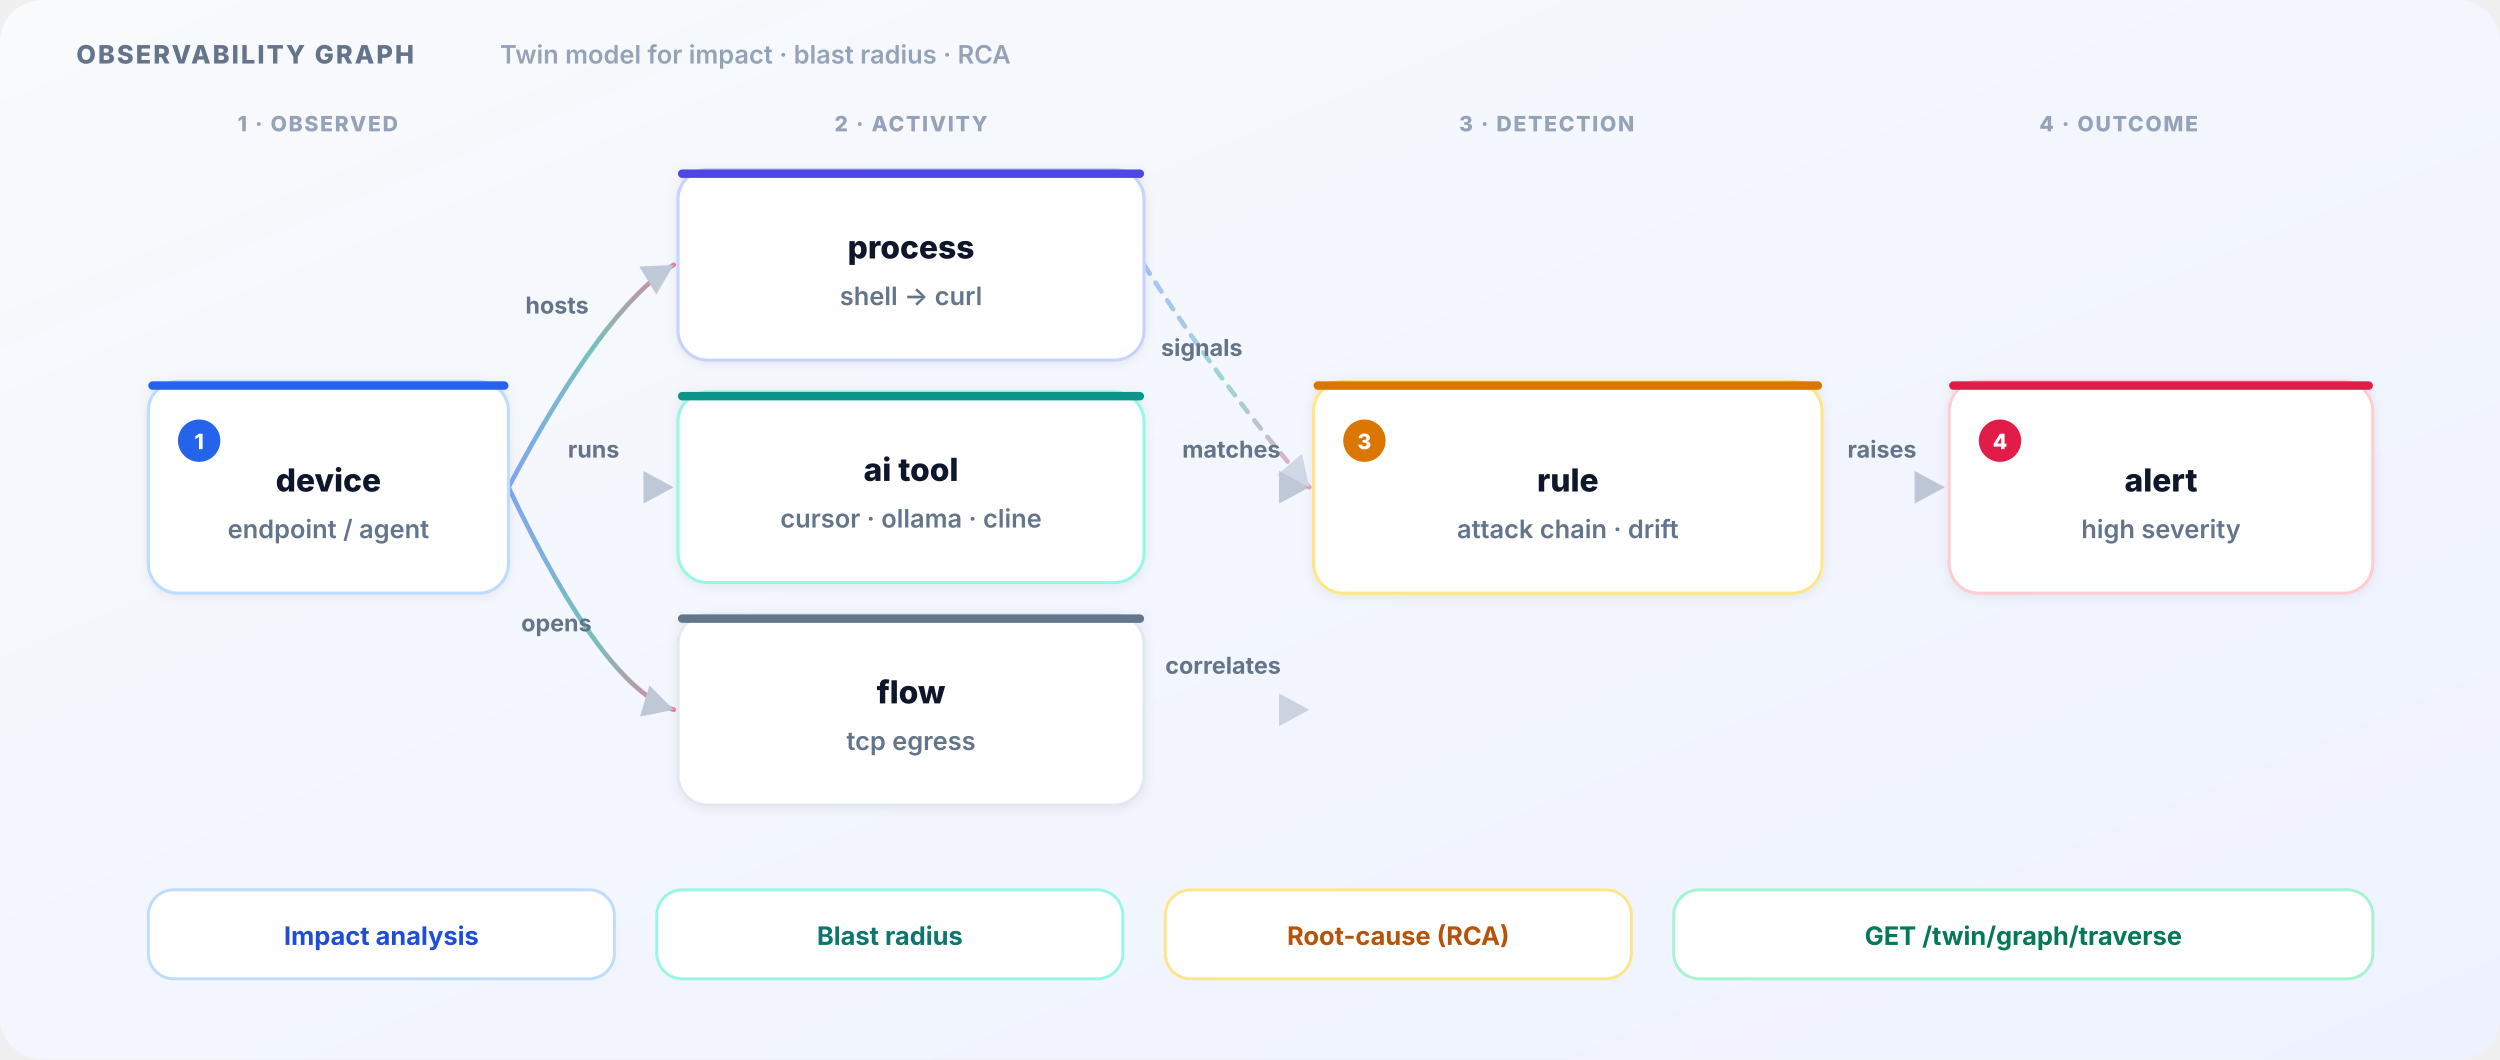
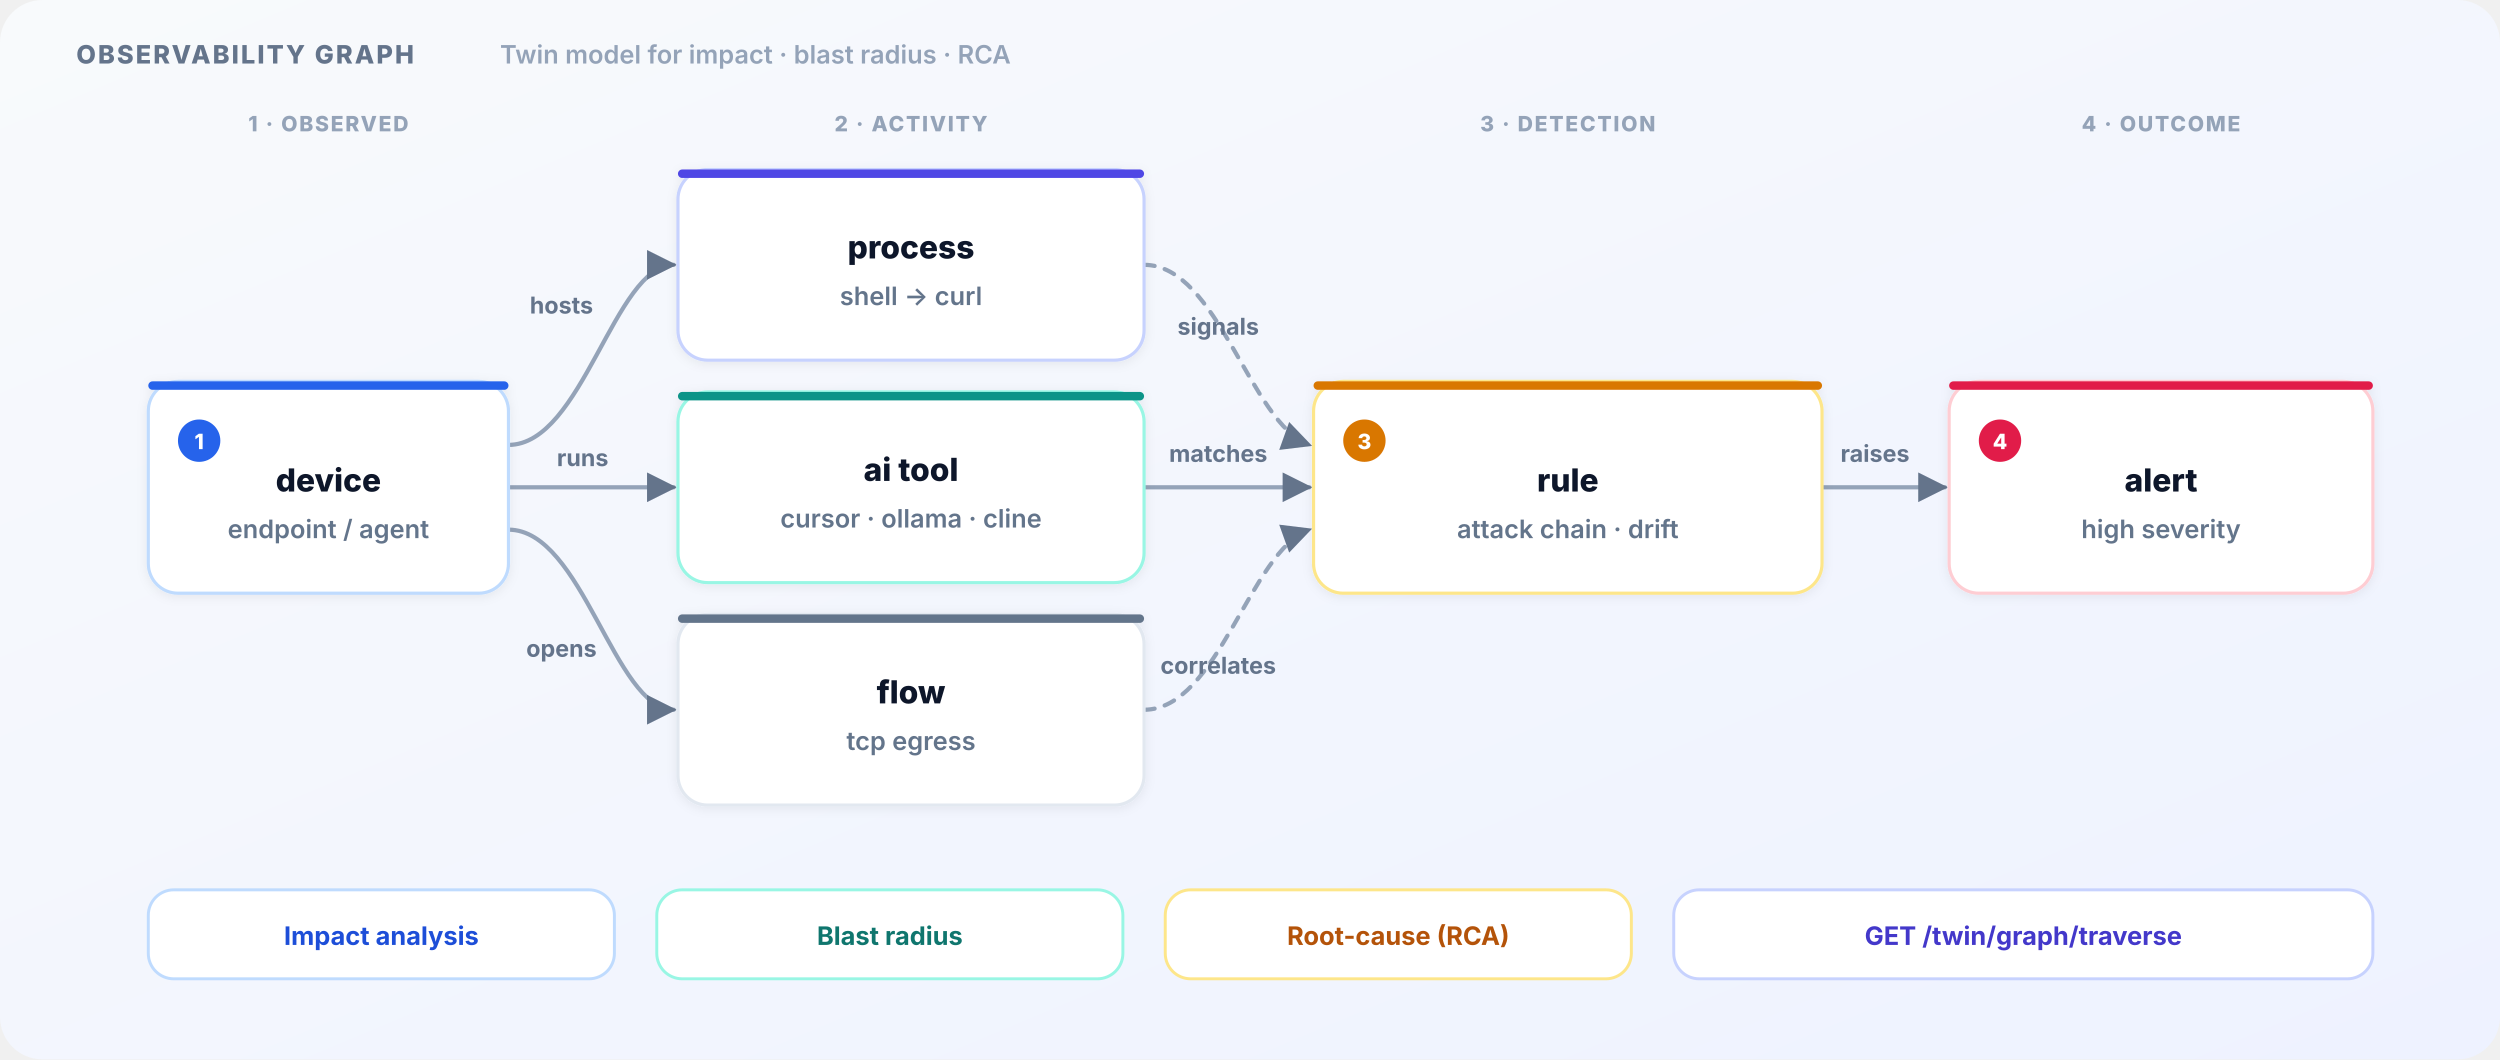
<svg xmlns="http://www.w3.org/2000/svg" viewBox="0 0 1180 500" role="img" aria-labelledby="obs-title obs-desc">
  <defs>
    <linearGradient id="obs-bg" x1="0%" y1="0%" x2="100%" y2="100%">
      <stop offset="0%" stop-color="#F8FAFC" />
      <stop offset="100%" stop-color="#EEF2FF" />
    </linearGradient>
-     <linearGradient id="obs-line" x1="0%" y1="0%" x2="100%" y2="0%">
-       <stop offset="0%" stop-color="#2563EB" />
-       <stop offset="50%" stop-color="#0D9488" />
-       <stop offset="100%" stop-color="#E11D48" />
-     </linearGradient>
-     <marker id="obs-arr" markerWidth="8" markerHeight="8" refX="6.5" refY="3.5" orient="auto">
-       <path d="M0,0 L6.5,3.5 L0,7 Z" fill="#94A3B8" />
+     <marker id="obs-arr" viewBox="0 0 10 10" refX="9" refY="5" markerWidth="7" markerHeight="7" orient="auto">
+       <path d="M0 0 L10 5 L0 10 z" fill="#64748B" />
    </marker>
    <filter id="obs-soft" x="-8%" y="-8%" width="116%" height="116%">
      <feDropShadow dx="0" dy="1" stdDeviation="2.5" flood-color="#0F172A" flood-opacity="0.07" />
    </filter>
    <style>
      .title { font-family: ui-sans-serif, system-ui, -apple-system, Segoe UI, sans-serif; font-size: 12px; font-weight: 800; letter-spacing: 0.08em; fill: #64748B; }
      .lead { font-family: ui-sans-serif, system-ui, -apple-system, Segoe UI, sans-serif; font-size: 12px; font-weight: 600; fill: #94A3B8; }
      .s { font-family: ui-sans-serif, system-ui, -apple-system, Segoe UI, sans-serif; font-size: 12px; font-weight: 600; fill: #64748B; }
      .n { font-family: ui-sans-serif, system-ui, -apple-system, Segoe UI, sans-serif; font-size: 15px; font-weight: 800; fill: #0F172A; }
      .rel { font-family: ui-sans-serif, system-ui, -apple-system, Segoe UI, sans-serif; font-size: 11px; font-weight: 700; fill: #64748B; }
      .cap { font-family: ui-sans-serif, system-ui, -apple-system, Segoe UI, sans-serif; font-size: 10px; font-weight: 800; letter-spacing: 0.08em; fill: #94A3B8; }
      .pill { font-family: ui-sans-serif, system-ui, -apple-system, Segoe UI, sans-serif; font-size: 12px; font-weight: 700; }
      .num { font-family: ui-sans-serif, system-ui, -apple-system, Segoe UI, sans-serif; font-size: 10px; font-weight: 800; fill: #FFFFFF; }
    </style>
  </defs>
  <rect width="1180" height="500" rx="20" fill="url(#obs-bg)" />
  <text class="title" x="36" y="30">OBSERVABILITY GRAPH</text>
  <text class="lead" x="236" y="30">Twin model for impact · blast radius · RCA</text>
-   <text class="cap" x="150" y="62" text-anchor="middle">1 · OBSERVED</text>
+   <text class="cap" x="155" y="62" text-anchor="middle">1 · OBSERVED</text>
  <text class="cap" x="430" y="62" text-anchor="middle">2 · ACTIVITY</text>
-   <text class="cap" x="730" y="62" text-anchor="middle">3 · DETECTION</text>
-   <text class="cap" x="1000" y="62" text-anchor="middle">4 · OUTCOME</text>
-   <g fill="none" stroke="url(#obs-line)" stroke-width="2.2" stroke-linecap="round" opacity="0.55" marker-end="url(#obs-arr)">
+   <text class="cap" x="740" y="62" text-anchor="middle">3 · DETECTION</text>
+   <text class="cap" x="1020" y="62" text-anchor="middle">4 · OUTCOME</text>
+   <g fill="none" stroke="#94A3B8" stroke-width="2" stroke-linecap="round" marker-end="url(#obs-arr)">
+     <path d="M240 210 C275 210 290 125 318 125" />
    <path d="M240 230 H318" />
-     <path d="M240 230 Q285 145 318 125" />
-     <path d="M240 230 Q285 325 318 335" />
+     <path d="M240 250 C275 250 290 335 318 335" />
+     <path d="M540 125 C575 125 590 200 618 210" stroke-dasharray="5 5" />
    <path d="M540 230 H618" />
-     <path d="M540 335 H618" stroke-dasharray="5 5" opacity="0.75" />
-     <path d="M540 125 Q575 180 618 230" stroke-dasharray="5 5" opacity="0.65" />
+     <path d="M540 335 C575 335 590 260 618 250" stroke-dasharray="5 5" />
    <path d="M860 230 H918" />
  </g>
-   <text class="rel" x="268" y="216">runs</text>
-   <text class="rel" x="248" y="148">hosts</text>
-   <text class="rel" x="246" y="298">opens</text>
-   <text class="rel" x="558" y="216">matches</text>
-   <text class="rel" x="550" y="318">correlates</text>
-   <text class="rel" x="548" y="168">signals</text>
-   <text class="rel" x="872" y="216">raises</text>
+   <text class="rel" x="265" y="148" text-anchor="middle">hosts</text>
+   <text class="rel" x="275" y="220" text-anchor="middle">runs</text>
+   <text class="rel" x="265" y="310" text-anchor="middle">opens</text>
+   <text class="rel" x="575" y="158" text-anchor="middle">signals</text>
+   <text class="rel" x="575" y="218" text-anchor="middle">matches</text>
+   <text class="rel" x="575" y="318" text-anchor="middle">correlates</text>
+   <text class="rel" x="885" y="218" text-anchor="middle">raises</text>
  <g transform="translate(70,180)" filter="url(#obs-soft)">
    <rect width="170" height="100" rx="14" fill="#FFFFFF" stroke="#BFDBFE" stroke-width="1.5" />
    <rect width="170" height="4" rx="2" fill="#2563EB" />
    <circle cx="24" cy="28" r="10" fill="#2563EB" />
    <text class="num" x="24" y="32" text-anchor="middle">1</text>
    <text class="n" x="85" y="52" text-anchor="middle">device</text>
    <text class="s" x="85" y="74" text-anchor="middle">endpoint / agent</text>
  </g>
  <g transform="translate(320,80)" filter="url(#obs-soft)">
    <rect width="220" height="90" rx="14" fill="#FFFFFF" stroke="#C7D2FE" stroke-width="1.5" />
    <rect width="220" height="4" rx="2" fill="#4F46E5" />
    <text class="n" x="110" y="42" text-anchor="middle">process</text>
    <text class="s" x="110" y="64" text-anchor="middle">shell → curl</text>
  </g>
  <g transform="translate(320,185)" filter="url(#obs-soft)">
    <rect width="220" height="90" rx="14" fill="#FFFFFF" stroke="#99F6E4" stroke-width="1.5" />
    <rect width="220" height="4" rx="2" fill="#0D9488" />
    <text class="n" x="110" y="42" text-anchor="middle">ai tool</text>
    <text class="s" x="110" y="64" text-anchor="middle">cursor · ollama · cline</text>
  </g>
  <g transform="translate(320,290)" filter="url(#obs-soft)">
    <rect width="220" height="90" rx="14" fill="#FFFFFF" stroke="#E2E8F0" stroke-width="1.5" />
    <rect width="220" height="4" rx="2" fill="#64748B" />
    <text class="n" x="110" y="42" text-anchor="middle">flow</text>
    <text class="s" x="110" y="64" text-anchor="middle">tcp egress</text>
  </g>
  <g transform="translate(620,180)" filter="url(#obs-soft)">
    <rect width="240" height="100" rx="14" fill="#FFFFFF" stroke="#FDE68A" stroke-width="1.5" />
    <rect width="240" height="4" rx="2" fill="#D97706" />
    <circle cx="24" cy="28" r="10" fill="#D97706" />
    <text class="num" x="24" y="32" text-anchor="middle">3</text>
    <text class="n" x="120" y="52" text-anchor="middle">rule</text>
    <text class="s" x="120" y="74" text-anchor="middle">attack chain · drift</text>
  </g>
  <g transform="translate(920,180)" filter="url(#obs-soft)">
    <rect width="200" height="100" rx="14" fill="#FFFFFF" stroke="#FECDD3" stroke-width="1.5" />
    <rect width="200" height="4" rx="2" fill="#E11D48" />
    <circle cx="24" cy="28" r="10" fill="#E11D48" />
    <text class="num" x="24" y="32" text-anchor="middle">4</text>
    <text class="n" x="100" y="52" text-anchor="middle">alert</text>
    <text class="s" x="100" y="74" text-anchor="middle">high severity</text>
  </g>
  <g transform="translate(70,420)">
    <rect width="220" height="42" rx="12" fill="#FFFFFF" stroke="#BFDBFE" stroke-width="1.4" />
    <text class="pill" x="110" y="26" text-anchor="middle" fill="#1D4ED8">Impact analysis</text>
    <rect x="240" width="220" height="42" rx="12" fill="#FFFFFF" stroke="#99F6E4" stroke-width="1.4" />
    <text class="pill" x="350" y="26" text-anchor="middle" fill="#0F766E">Blast radius</text>
    <rect x="480" width="220" height="42" rx="12" fill="#FFFFFF" stroke="#FDE68A" stroke-width="1.4" />
    <text class="pill" x="590" y="26" text-anchor="middle" fill="#B45309">Root-cause (RCA)</text>
-     <rect x="720" width="330" height="42" rx="12" fill="#FFFFFF" stroke="#A7F3D0" stroke-width="1.4" />
-     <text class="pill" x="885" y="26" text-anchor="middle" fill="#047857">GET /twin/graph/traverse</text>
+     <rect x="720" width="330" height="42" rx="12" fill="#FFFFFF" stroke="#C7D2FE" stroke-width="1.4" />
+     <text class="pill" x="885" y="26" text-anchor="middle" fill="#4338CA">GET /twin/graph/traverse</text>
  </g>
</svg>
